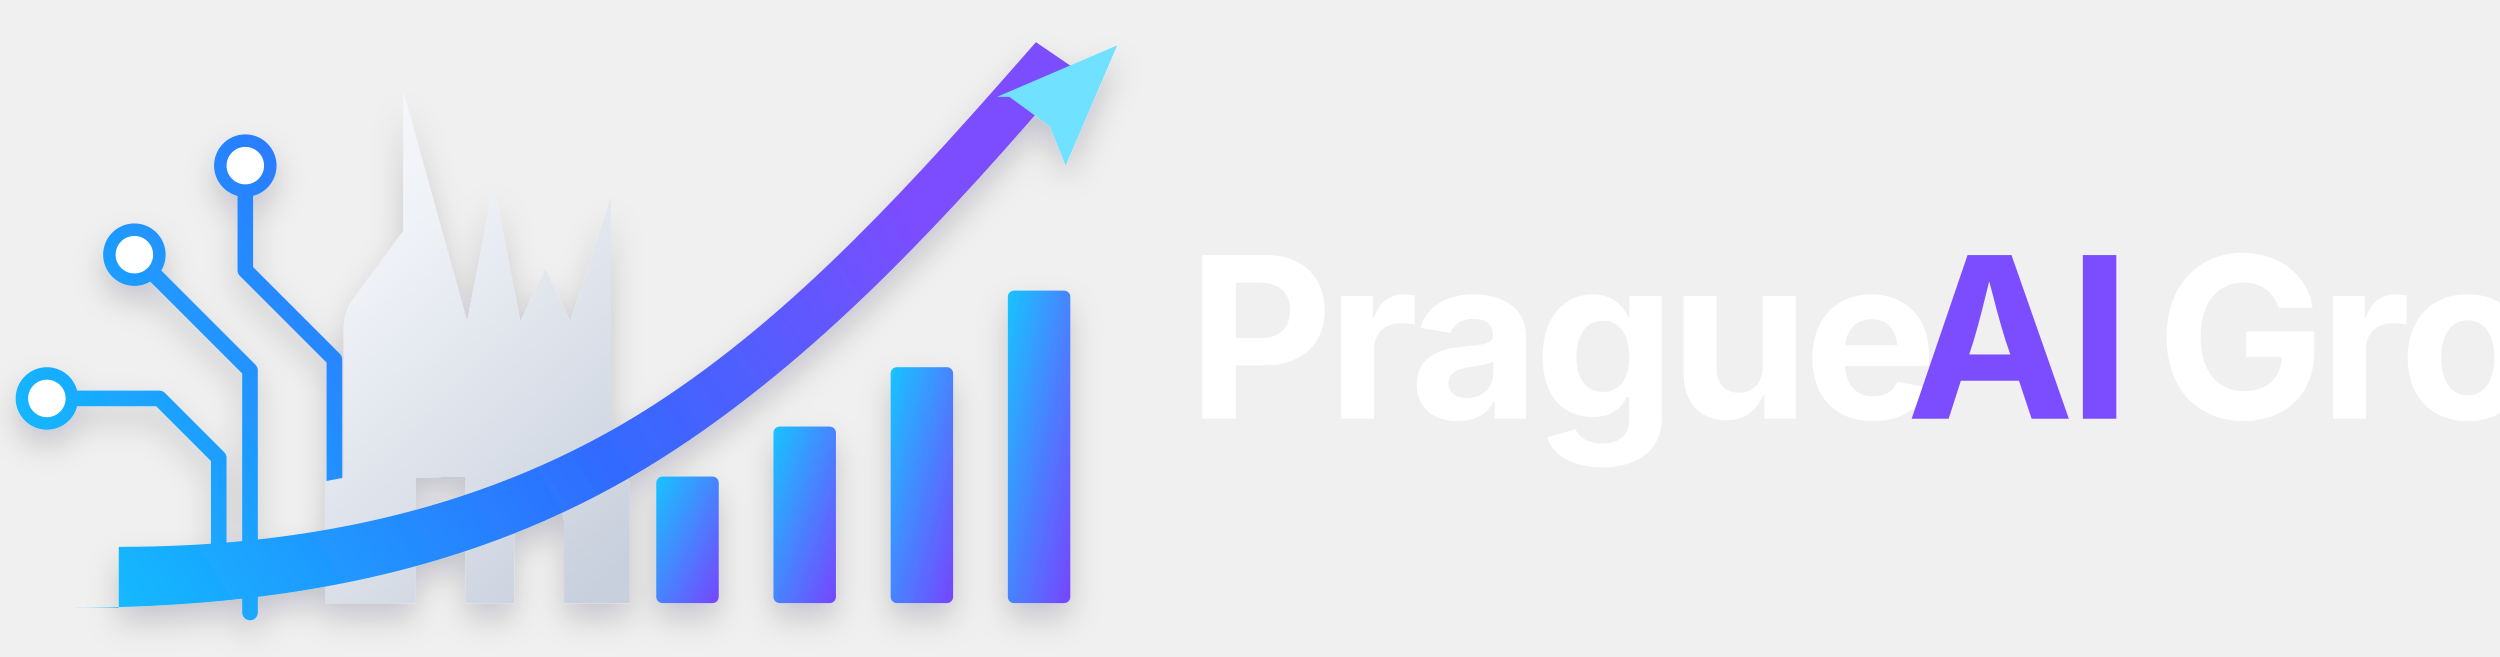
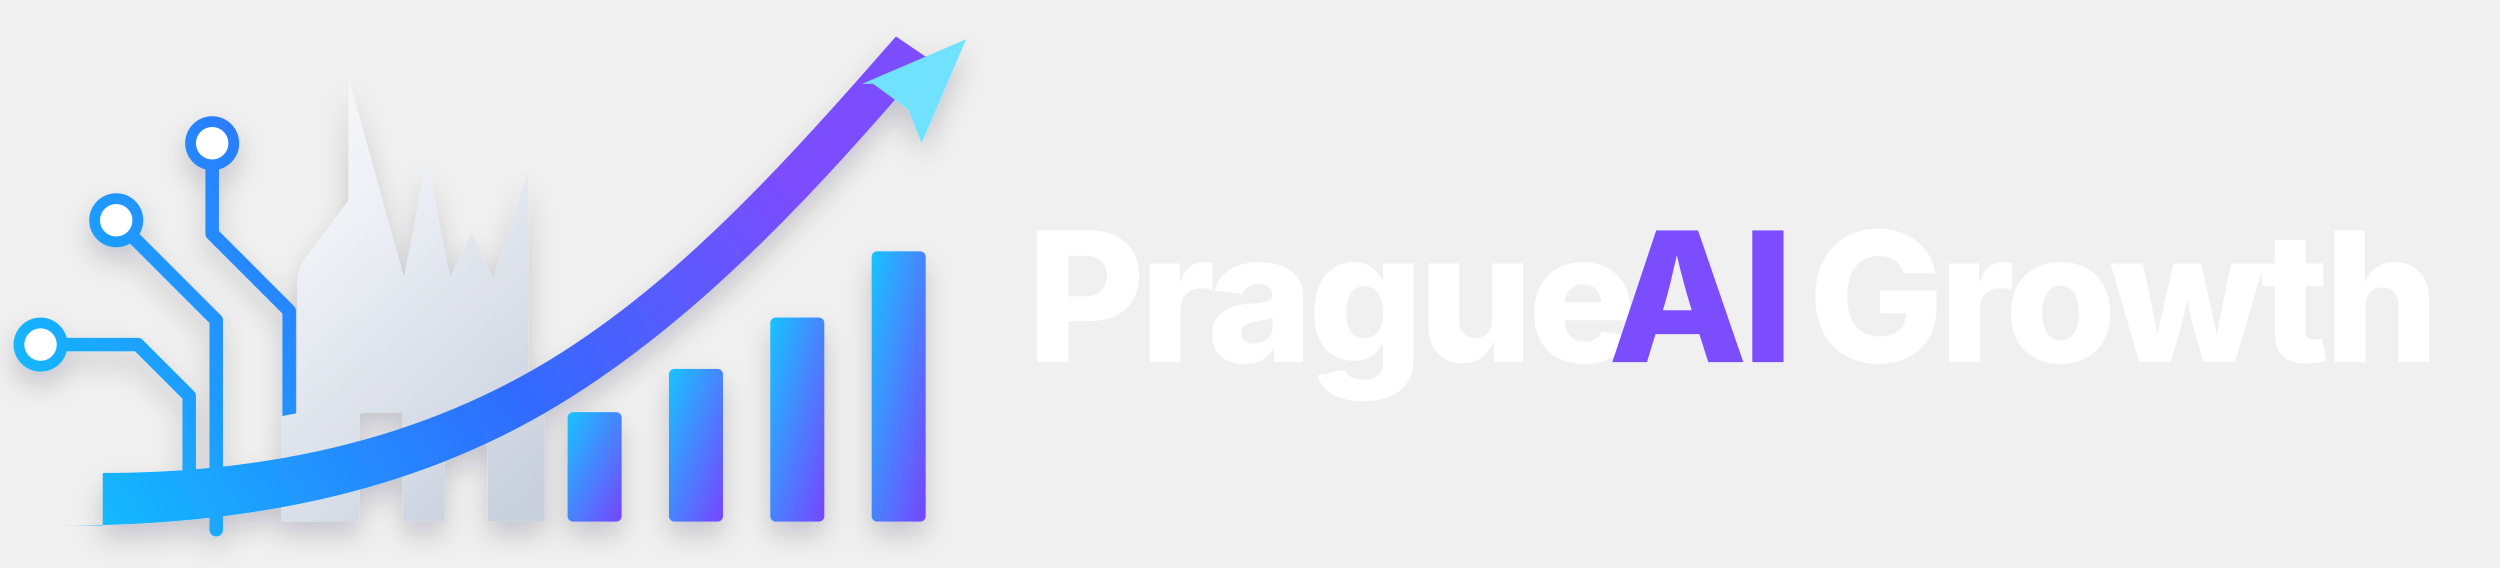
- <svg xmlns="http://www.w3.org/2000/svg" viewBox="0 0 1600 420" role="img" aria-labelledby="title desc">
+ <svg xmlns="http://www.w3.org/2000/svg" viewBox="0 0 1850 420" role="img" aria-labelledby="title desc">
  <defs>
    <linearGradient id="silver" x1="120" y1="20" x2="420" y2="340" gradientUnits="userSpaceOnUse">
      <stop offset="0" stop-color="#ffffff" />
      <stop offset="0.45" stop-color="#eef1f6" />
      <stop offset="1" stop-color="#c8d0dd" />
    </linearGradient>
    <linearGradient id="accent" x1="50" y1="340" x2="520" y2="40" gradientUnits="userSpaceOnUse">
      <stop offset="0" stop-color="#14b8ff" />
      <stop offset="0.55" stop-color="#306bff" />
      <stop offset="1" stop-color="#7b4dff" />
    </linearGradient>
    <linearGradient id="accent2" x1="0" y1="0" x2="1" y2="1">
      <stop offset="0" stop-color="#18c3ff" />
      <stop offset="1" stop-color="#7645ff" />
    </linearGradient>
    <filter id="shadow" x="-20%" y="-20%" width="140%" height="140%">
      <feDropShadow dx="0" dy="10" stdDeviation="10" flood-color="#0b1020" flood-opacity="0.18" />
    </filter>
  </defs>
  <g filter="url(#shadow)">
    <g stroke="url(#accent)" stroke-width="10" fill="none" stroke-linecap="round" stroke-linejoin="round">
      <path d="M30 255h72l38 38v58" />
      <path d="M86 163l74 74v155" />
      <path d="M157 106v67l57 57v121" />
    </g>
    <g fill="#ffffff" stroke="url(#accent)" stroke-width="8">
      <circle cx="30" cy="255" r="16" />
      <circle cx="86" cy="163" r="16" />
      <circle cx="157" cy="106" r="16" />
    </g>
    <path d="M220 308v-97c0-8 2-15 7-21l31-42V58l41 148 17-88 17 88 16-34 16 34 26-80v182c-55-4-110-4-171 0z" fill="url(#silver)" />
    <path d="M208 308c55-11 121-16 195 0v78h-42v-52c0-9-7-16-16-16s-16 7-16 16v52h-31v-81c0-9-7-16-16-16s-16 7-16 16v81h-58z" fill="url(#silver)" />
    <g fill="url(#accent2)">
      <rect x="420" y="305" width="40" height="81" rx="4" />
      <rect x="495" y="273" width="40" height="113" rx="4" />
      <rect x="570" y="235" width="40" height="151" rx="4" />
      <rect x="645" y="186" width="40" height="200" rx="4" />
    </g>
    <path d="M76 350c120 0 238-24 341-90 92-59 168-144 246-233l25 17c-82 96-165 186-264 249-110 70-235 96-381 96H76z" fill="url(#accent)" />
    <path d="M638 62l77-33-33 77-10-25-26-19z" fill="#6fe2ff" />
  </g>
-   <g font-family="Inter, Arial, Helvetica, sans-serif" font-weight="700">
-     <text x="760" y="268" font-size="144" fill="#ffffff" letter-spacing="-4">Prague</text>
-     <text x="1220" y="268" font-size="144" fill="url(#accent)" letter-spacing="-4">AI</text>
-     <text x="1380" y="268" font-size="144" fill="#ffffff" letter-spacing="-4">Growth</text>
+   <g font-family="Inter, Arial, Helvetica, sans-serif" font-weight="760">
+     <text x="760" y="268" font-size="134" fill="#ffffff" letter-spacing="-4">Prague</text>
+     <text x="1190" y="268" font-size="134" fill="url(#accent)" letter-spacing="-4">AI</text>
+     <text x="1338" y="268" font-size="134" fill="#ffffff" letter-spacing="-4">Growth</text>
  </g>
</svg>
